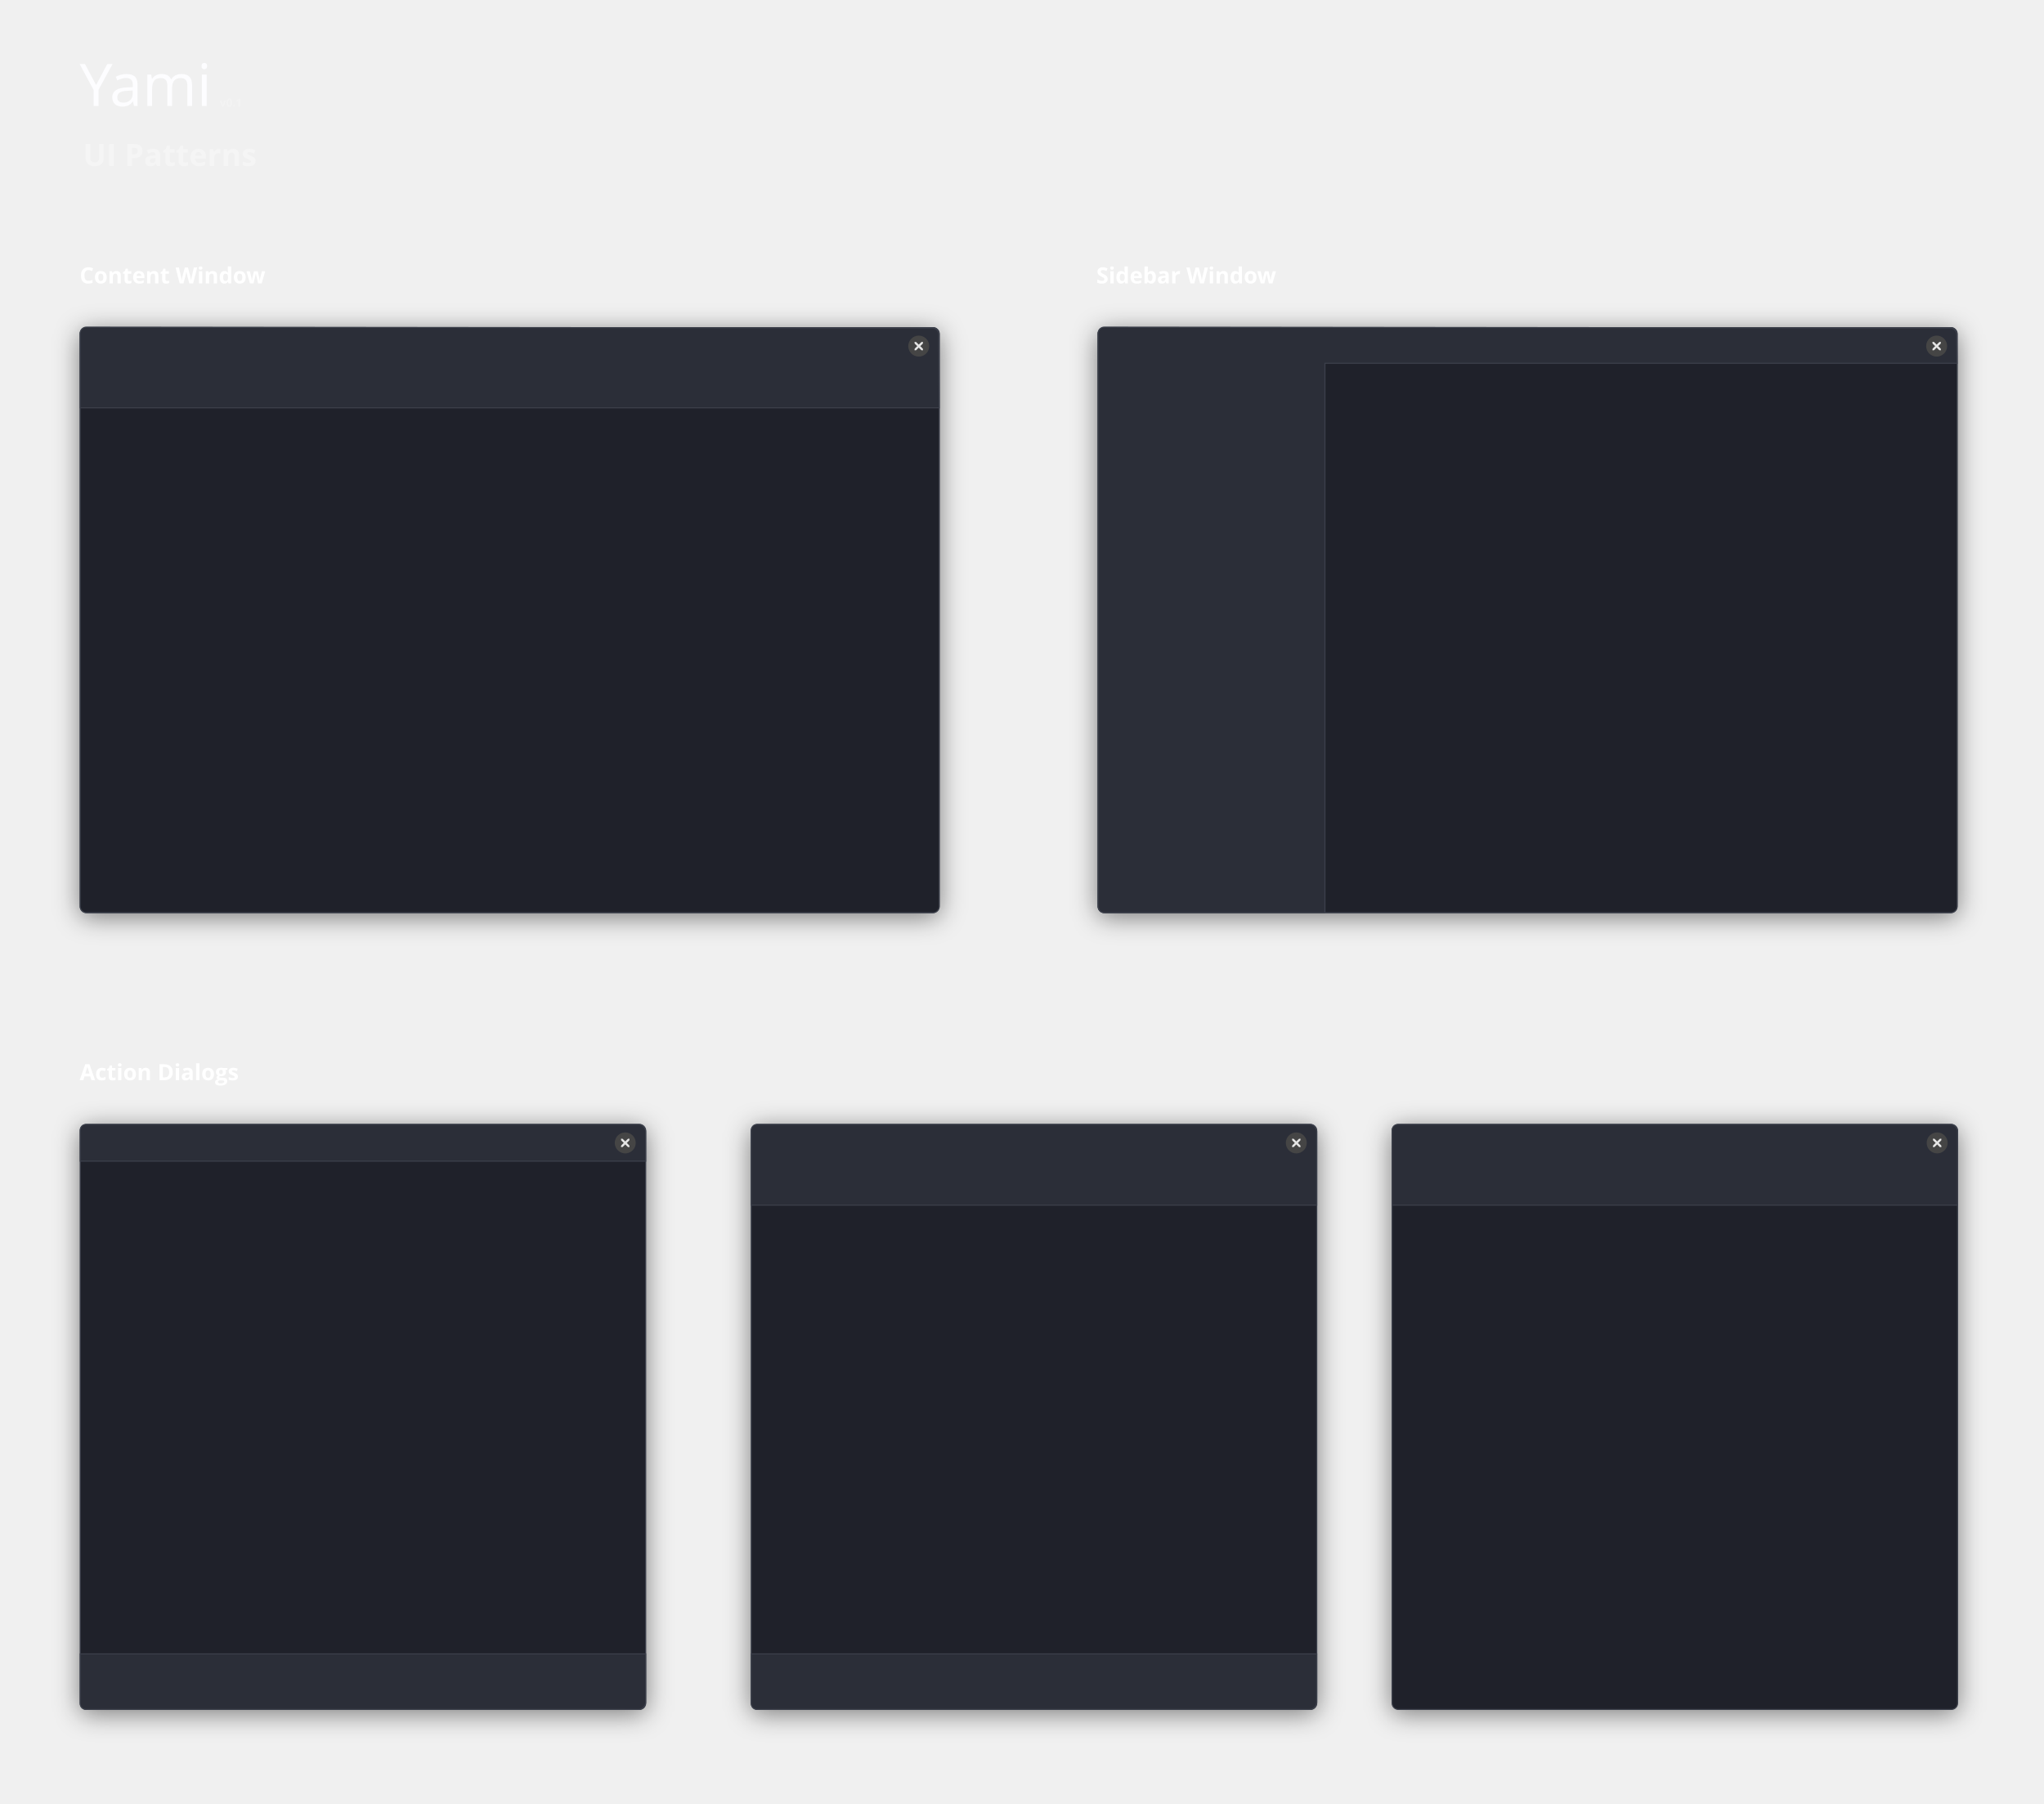
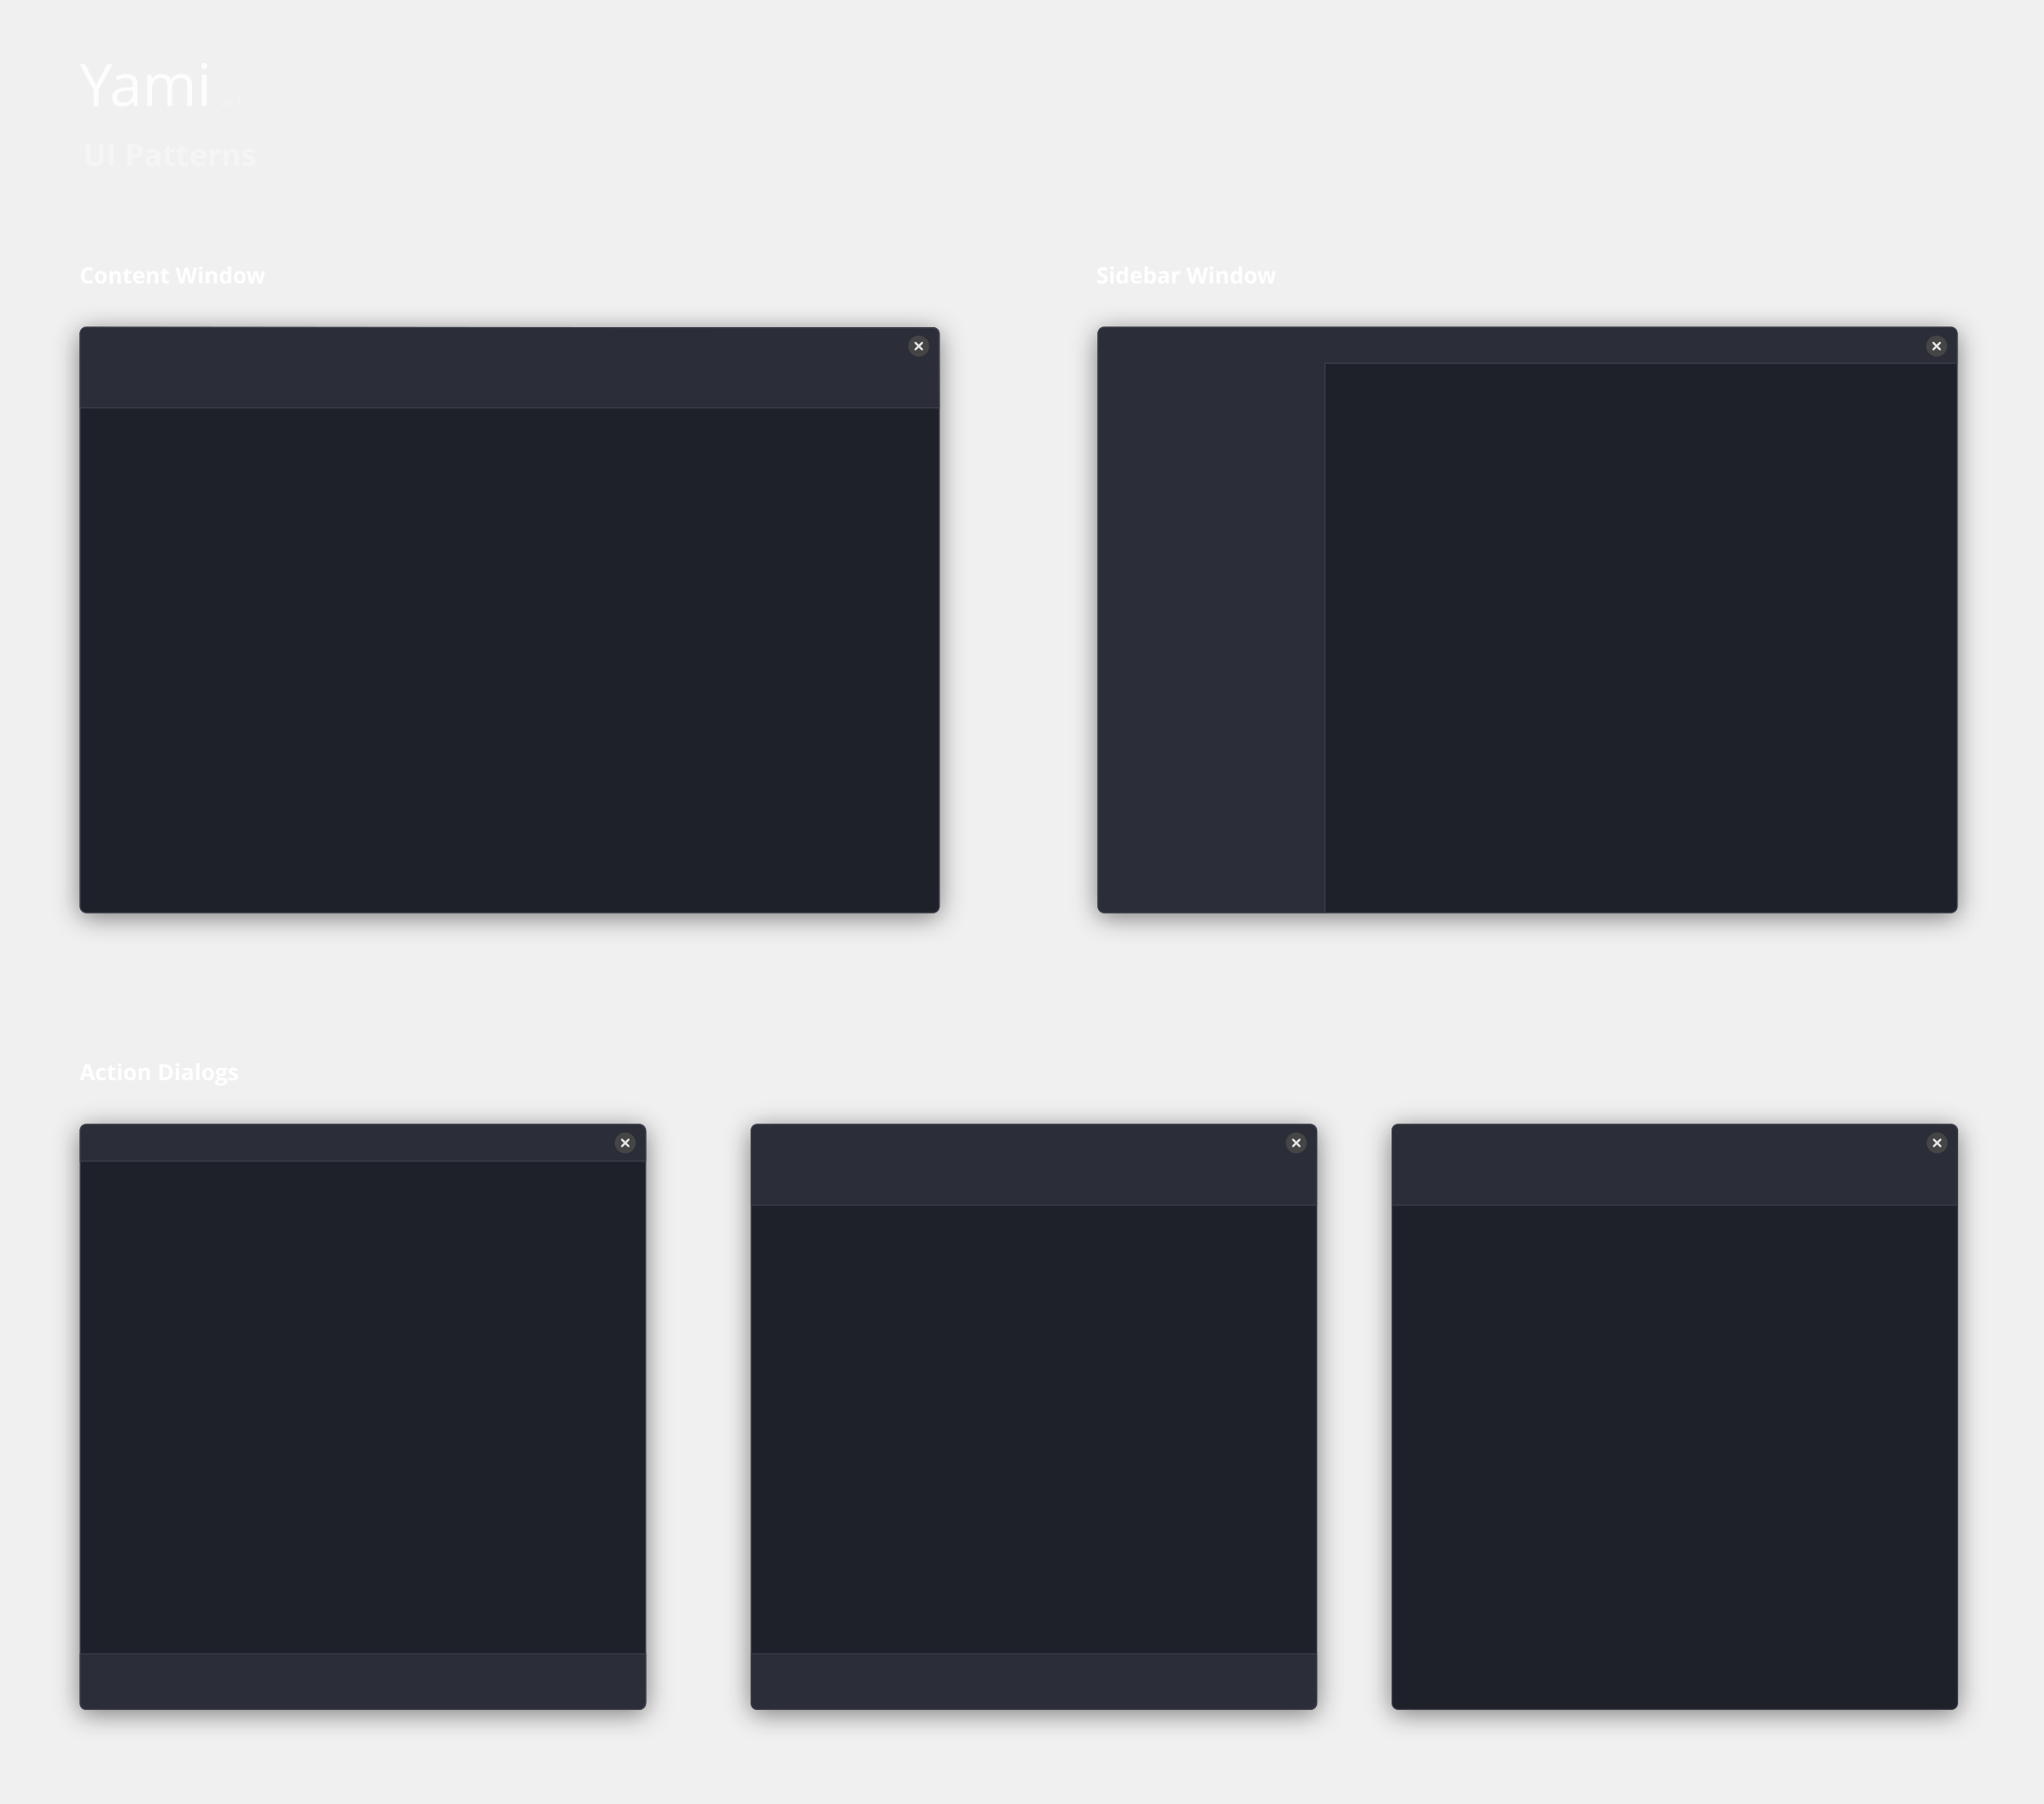
<svg xmlns="http://www.w3.org/2000/svg" xmlns:xlink="http://www.w3.org/1999/xlink" version="1.1" id="svg6328" viewBox="0 0 1950 1720" height="1720" width="1950">
  <defs id="defs6330">
    <clipPath clipPathUnits="userSpaceOnUse" id="clipPath2405">
      <path id="path2407" style="display:inline;fill:#f8f7f7;fill-opacity:1;stroke:#c1bab5;stroke-width:1;stroke-linecap:square;stroke-miterlimit:4;stroke-dasharray:none;stroke-dashoffset:0;stroke-opacity:1" d="M 80.5,-3631.138 H 899.5 v 470 a 12,12 135 0 1 -12,12 H 92.5 a 12,12 45 0 1 -12,-12 z" />
    </clipPath>
    <linearGradient xlink:href="#v" id="y" x1="45.999" y1="246.969" x2="64" y2="276" gradientUnits="userSpaceOnUse" gradientTransform="translate(0,-172)" />
    <linearGradient id="v">
      <stop offset="0" stop-color="#613583" id="stop553" />
      <stop offset="1" stop-color="#a347ba" id="stop555" />
    </linearGradient>
    <linearGradient xlink:href="#s-7" id="z" x1="82" y1="225.608" x2="64" y2="196" gradientUnits="userSpaceOnUse" gradientTransform="translate(0,-172)" />
    <linearGradient id="s-7">
      <stop offset="0" stop-color="#e5a50a" id="stop568" />
      <stop offset="1" stop-color="#f6d32d" id="stop570" />
    </linearGradient>
    <linearGradient xlink:href="#w" id="A" x1="45.999" y1="225.608" x2="28" y2="256.785" gradientUnits="userSpaceOnUse" gradientTransform="translate(0,-172)" />
    <linearGradient id="w">
      <stop offset="0" stop-color="#1a5fb4" id="stop548" />
      <stop offset="1" stop-color="#3584e4" id="stop550" />
    </linearGradient>
    <linearGradient xlink:href="#t" id="B" x1="82.001" y1="246.393" x2="100" y2="216" gradientUnits="userSpaceOnUse" gradientTransform="translate(0,-172)" />
    <linearGradient id="t">
      <stop offset="0" stop-color="#c64600" id="stop563" />
      <stop offset="1" stop-color="#ff7800" id="stop565" />
    </linearGradient>
    <linearGradient xlink:href="#x" id="C" x1="63.999" y1="215.215" x2="28" y2="215.216" gradientUnits="userSpaceOnUse" gradientTransform="translate(0,-172)" />
    <linearGradient id="x">
      <stop offset="0" stop-color="#26a269" id="stop573" />
      <stop offset="1" stop-color="#33d17a" id="stop575" />
    </linearGradient>
    <linearGradient xlink:href="#u" id="D" x1="64.499" y1="257.074" x2="100" y2="258" gradientUnits="userSpaceOnUse" gradientTransform="translate(0,-172)" />
    <linearGradient id="u">
      <stop offset="0" stop-color="#a51d2d" id="stop558" />
      <stop offset="1" stop-color="#e01b24" id="stop560" />
    </linearGradient>
    <filter id="a-31" height="1" width="1" x="0" y="0">
      <feColorMatrix in="SourceGraphic" type="matrix" values="0 0 0 0 1 0 0 0 0 1 0 0 0 0 1 0 0 0 1 0" id="feColorMatrix235487" />
    </filter>
    <mask id="b-7">
      <g filter="url(#a)" id="g235492" style="filter:url(#a-31)">
        <path d="M 0,0 H 16 V 16 H 0 Z" fill-opacity="0.3" id="path235490" />
      </g>
    </mask>
    <clipPath id="c-59">
      <path d="M 0,0 H 1024 V 800 H 0 Z" id="path235495" />
    </clipPath>
    <mask id="d-6">
      <g filter="url(#a)" id="g235500" style="filter:url(#a-31)">
        <path d="M 0,0 H 16 V 16 H 0 Z" fill-opacity="0.05" id="path235498" />
      </g>
    </mask>
    <clipPath id="e-2">
      <path d="M 0,0 H 1024 V 800 H 0 Z" id="path235503" />
    </clipPath>
    <mask id="f-1">
      <g filter="url(#a)" id="g235508" style="filter:url(#a-31)">
        <path d="M 0,0 H 16 V 16 H 0 Z" fill-opacity="0.05" id="path235506" />
      </g>
    </mask>
    <clipPath id="g-7">
      <path d="M 0,0 H 1024 V 800 H 0 Z" id="path235511" />
    </clipPath>
    <mask id="h-8">
      <g filter="url(#a)" id="g235516" style="filter:url(#a-31)">
        <path d="M 0,0 H 16 V 16 H 0 Z" fill-opacity="0.05" id="path235514" />
      </g>
    </mask>
    <clipPath id="i-57">
      <path d="M 0,0 H 1024 V 800 H 0 Z" id="path235519" />
    </clipPath>
    <mask id="j-41">
      <g filter="url(#a)" id="g235524" style="filter:url(#a-31)">
        <path d="M 0,0 H 16 V 16 H 0 Z" fill-opacity="0.05" id="path235522" />
      </g>
    </mask>
    <clipPath id="k-8">
      <path d="M 0,0 H 1024 V 800 H 0 Z" id="path235527" />
    </clipPath>
    <mask id="l-5">
      <g filter="url(#a)" id="g235532" style="filter:url(#a-31)">
        <path d="M 0,0 H 16 V 16 H 0 Z" fill-opacity="0.05" id="path235530" />
      </g>
    </mask>
    <clipPath id="m-9">
      <path d="M 0,0 H 1024 V 800 H 0 Z" id="path235535" />
    </clipPath>
    <mask id="n-7">
      <g filter="url(#a)" id="g235540" style="filter:url(#a-31)">
        <path d="M 0,0 H 16 V 16 H 0 Z" fill-opacity="0.05" id="path235538" />
      </g>
    </mask>
    <clipPath id="o-53">
      <path d="M 0,0 H 1024 V 800 H 0 Z" id="path235543" />
    </clipPath>
    <mask id="p-8">
      <g filter="url(#a)" id="g235548" style="filter:url(#a-31)">
        <path d="M 0,0 H 16 V 16 H 0 Z" fill-opacity="0.3" id="path235546" />
      </g>
    </mask>
    <clipPath id="q-8">
      <path d="M 0,0 H 1024 V 800 H 0 Z" id="path235551" />
    </clipPath>
    <mask id="r-3">
      <g filter="url(#a)" id="g235556" style="filter:url(#a-31)">
        <path d="M 0,0 H 16 V 16 H 0 Z" fill-opacity="0.5" id="path235554" />
      </g>
    </mask>
    <clipPath id="s-1">
      <path d="M 0,0 H 1024 V 800 H 0 Z" id="path235559" />
    </clipPath>
    <filter id="a-6" height="1" width="1" x="0" y="0">
      <feColorMatrix in="SourceGraphic" type="matrix" values="0 0 0 0 1 0 0 0 0 1 0 0 0 0 1 0 0 0 1 0" id="feColorMatrix474863" />
    </filter>
    <mask id="b-9">
      <g filter="url(#a)" id="g474868" style="filter:url(#a-6)">
        <path d="M 0,0 H 16 V 16 H 0 Z" fill-opacity="0.3" id="path474866" />
      </g>
    </mask>
    <clipPath id="c-2">
      <path d="M 0,0 H 1024 V 800 H 0 Z" id="path474871" />
    </clipPath>
    <mask id="d-2">
      <g filter="url(#a)" id="g474876" style="filter:url(#a-6)">
        <path d="M 0,0 H 16 V 16 H 0 Z" fill-opacity="0.05" id="path474874" />
      </g>
    </mask>
    <clipPath id="e-47">
      <path d="M 0,0 H 1024 V 800 H 0 Z" id="path474879" />
    </clipPath>
    <mask id="f-75">
      <g filter="url(#a)" id="g474884" style="filter:url(#a-6)">
        <path d="M 0,0 H 16 V 16 H 0 Z" fill-opacity="0.05" id="path474882" />
      </g>
    </mask>
    <clipPath id="g-4">
      <path d="M 0,0 H 1024 V 800 H 0 Z" id="path474887" />
    </clipPath>
    <mask id="h-81">
      <g filter="url(#a)" id="g474892" style="filter:url(#a-6)">
        <path d="M 0,0 H 16 V 16 H 0 Z" fill-opacity="0.05" id="path474890" />
      </g>
    </mask>
    <clipPath id="i-2">
      <path d="M 0,0 H 1024 V 800 H 0 Z" id="path474895" />
    </clipPath>
    <mask id="j-8">
      <g filter="url(#a)" id="g474900" style="filter:url(#a-6)">
        <path d="M 0,0 H 16 V 16 H 0 Z" fill-opacity="0.05" id="path474898" />
      </g>
    </mask>
    <clipPath id="k-93">
      <path d="M 0,0 H 1024 V 800 H 0 Z" id="path474903" />
    </clipPath>
    <mask id="l-68">
      <g filter="url(#a)" id="g474908" style="filter:url(#a-6)">
        <path d="M 0,0 H 16 V 16 H 0 Z" fill-opacity="0.05" id="path474906" />
      </g>
    </mask>
    <clipPath id="m-02">
      <path d="M 0,0 H 1024 V 800 H 0 Z" id="path474911" />
    </clipPath>
    <mask id="n-1">
      <g filter="url(#a)" id="g474916" style="filter:url(#a-6)">
        <path d="M 0,0 H 16 V 16 H 0 Z" fill-opacity="0.05" id="path474914" />
      </g>
    </mask>
    <clipPath id="o-0">
      <path d="M 0,0 H 1024 V 800 H 0 Z" id="path474919" />
    </clipPath>
    <mask id="p-5">
      <g filter="url(#a)" id="g474924" style="filter:url(#a-6)">
        <path d="M 0,0 H 16 V 16 H 0 Z" fill-opacity="0.3" id="path474922" />
      </g>
    </mask>
    <clipPath id="q-1">
      <path d="M 0,0 H 1024 V 800 H 0 Z" id="path474927" />
    </clipPath>
    <mask id="r-1">
      <g filter="url(#a)" id="g474932" style="filter:url(#a-6)">
        <path d="M 0,0 H 16 V 16 H 0 Z" fill-opacity="0.5" id="path474930" />
      </g>
    </mask>
    <clipPath id="s-0">
      <path d="M 0,0 H 1024 V 800 H 0 Z" id="path474935" />
    </clipPath>
    <filter style="color-interpolation-filters:sRGB" id="filter71344" x="-0.054" y="-0.053" width="1.109" height="1.112">
      <feFlood flood-opacity="0.486" flood-color="rgb(0,0,0)" result="flood" id="feFlood71334" />
      <feComposite in="flood" in2="SourceGraphic" operator="in" result="composite1" id="feComposite71336" />
      <feGaussianBlur in="composite1" stdDeviation="12" result="blur" id="feGaussianBlur71338" />
      <feOffset dx="0" dy="4" result="offset" id="feOffset71340" />
      <feComposite in="SourceGraphic" in2="offset" operator="over" result="composite2" id="feComposite71342" />
    </filter>
    <clipPath clipPathUnits="userSpaceOnUse" id="clipPath17426">
      <rect style="fill:#ffffff;fill-opacity:1;stroke:none" id="rect17428" width="623.091" height="524.005" x="170.835" y="-3732.231" />
    </clipPath>
  </defs>
  <g transform="translate(0,3767.638)" id="layer1">
    <filter id="a-9" height="1" width="1" x="0" y="0">
      <feColorMatrix in="SourceGraphic" type="matrix" values="0 0 0 0 1 0 0 0 0 1 0 0 0 0 1 0 0 0 1 0" id="feColorMatrix91148" />
    </filter>
    <mask id="b-3">
      <g filter="url(#a)" id="g91153" style="filter:url(#a-9)">
        <path d="M 0,0 H 16 V 16 H 0 Z" fill-opacity="0.3" id="path91151" />
      </g>
    </mask>
    <clipPath id="c-1">
      <path d="M 0,0 H 1024 V 800 H 0 Z" id="path91156" />
    </clipPath>
    <mask id="d-9">
      <g filter="url(#a)" id="g91161" style="filter:url(#a-9)">
        <path d="M 0,0 H 16 V 16 H 0 Z" fill-opacity="0.05" id="path91159" />
      </g>
    </mask>
    <clipPath id="e-4">
      <path d="M 0,0 H 1024 V 800 H 0 Z" id="path91164" />
    </clipPath>
    <mask id="f-7">
      <g filter="url(#a)" id="g91169" style="filter:url(#a-9)">
        <path d="M 0,0 H 16 V 16 H 0 Z" fill-opacity="0.05" id="path91167" />
      </g>
    </mask>
    <clipPath id="g-8">
      <path d="M 0,0 H 1024 V 800 H 0 Z" id="path91172" />
    </clipPath>
    <mask id="h-4">
      <g filter="url(#a)" id="g91177" style="filter:url(#a-9)">
        <path d="M 0,0 H 16 V 16 H 0 Z" fill-opacity="0.05" id="path91175" />
      </g>
    </mask>
    <clipPath id="i-5">
      <path d="M 0,0 H 1024 V 800 H 0 Z" id="path91180" />
    </clipPath>
    <mask id="j-0">
      <g filter="url(#a)" id="g91185" style="filter:url(#a-9)">
        <path d="M 0,0 H 16 V 16 H 0 Z" fill-opacity="0.05" id="path91183" />
      </g>
    </mask>
    <clipPath id="k-3">
      <path d="M 0,0 H 1024 V 800 H 0 Z" id="path91188" />
    </clipPath>
    <mask id="l-6">
      <g filter="url(#a)" id="g91193" style="filter:url(#a-9)">
        <path d="M 0,0 H 16 V 16 H 0 Z" fill-opacity="0.05" id="path91191" />
      </g>
    </mask>
    <clipPath id="m-1">
      <path d="M 0,0 H 1024 V 800 H 0 Z" id="path91196" />
    </clipPath>
    <mask id="n-0">
      <g filter="url(#a)" id="g91201" style="filter:url(#a-9)">
        <path d="M 0,0 H 16 V 16 H 0 Z" fill-opacity="0.05" id="path91199" />
      </g>
    </mask>
    <clipPath id="o-6">
      <path d="M 0,0 H 1024 V 800 H 0 Z" id="path91204" />
    </clipPath>
    <mask id="p-3">
      <g filter="url(#a)" id="g91209" style="filter:url(#a-9)">
        <path d="M 0,0 H 16 V 16 H 0 Z" fill-opacity="0.3" id="path91207" />
      </g>
    </mask>
    <clipPath id="q-2">
      <path d="M 0,0 H 1024 V 800 H 0 Z" id="path91212" />
    </clipPath>
    <mask id="r-0">
      <g filter="url(#a)" id="g91217" style="filter:url(#a-9)">
        <path d="M 0,0 H 16 V 16 H 0 Z" fill-opacity="0.5" id="path91215" />
      </g>
    </mask>
    <clipPath id="s-6">
      <path d="M 0,0 H 1024 V 800 H 0 Z" id="path91220" />
    </clipPath>
    <filter id="a-1" height="1" width="1" x="0" y="0">
      <feColorMatrix in="SourceGraphic" type="matrix" values="0 0 0 0 1 0 0 0 0 1 0 0 0 0 1 0 0 0 1 0" id="feColorMatrix91339" />
    </filter>
    <mask id="b-5">
      <g filter="url(#a)" id="g91344" style="filter:url(#a-1)">
        <path d="M 0,0 H 16 V 16 H 0 Z" fill-opacity="0.3" id="path91342" />
      </g>
    </mask>
    <clipPath id="c-5">
      <path d="M 0,0 H 1024 V 800 H 0 Z" id="path91347" />
    </clipPath>
    <mask id="d-4">
      <g filter="url(#a)" id="g91352" style="filter:url(#a-1)">
        <path d="M 0,0 H 16 V 16 H 0 Z" fill-opacity="0.05" id="path91350" />
      </g>
    </mask>
    <clipPath id="e-7">
      <path d="M 0,0 H 1024 V 800 H 0 Z" id="path91355" />
    </clipPath>
    <mask id="f-6">
      <g filter="url(#a)" id="g91360" style="filter:url(#a-1)">
        <path d="M 0,0 H 16 V 16 H 0 Z" fill-opacity="0.05" id="path91358" />
      </g>
    </mask>
    <clipPath id="g-5">
      <path d="M 0,0 H 1024 V 800 H 0 Z" id="path91363" />
    </clipPath>
    <mask id="h-6">
      <g filter="url(#a)" id="g91368" style="filter:url(#a-1)">
        <path d="M 0,0 H 16 V 16 H 0 Z" fill-opacity="0.05" id="path91366" />
      </g>
    </mask>
    <clipPath id="i-9">
      <path d="M 0,0 H 1024 V 800 H 0 Z" id="path91371" />
    </clipPath>
    <mask id="j-3">
      <g filter="url(#a)" id="g91376" style="filter:url(#a-1)">
        <path d="M 0,0 H 16 V 16 H 0 Z" fill-opacity="0.05" id="path91374" />
      </g>
    </mask>
    <clipPath id="k-7">
      <path d="M 0,0 H 1024 V 800 H 0 Z" id="path91379" />
    </clipPath>
    <mask id="l-4">
      <g filter="url(#a)" id="g91384" style="filter:url(#a-1)">
        <path d="M 0,0 H 16 V 16 H 0 Z" fill-opacity="0.05" id="path91382" />
      </g>
    </mask>
    <clipPath id="m-5">
      <path d="M 0,0 H 1024 V 800 H 0 Z" id="path91387" />
    </clipPath>
    <mask id="n-2">
      <g filter="url(#a)" id="g91392" style="filter:url(#a-1)">
        <path d="M 0,0 H 16 V 16 H 0 Z" fill-opacity="0.05" id="path91390" />
      </g>
    </mask>
    <clipPath id="o-5">
      <path d="M 0,0 H 1024 V 800 H 0 Z" id="path91395" />
    </clipPath>
    <mask id="p-4">
      <g filter="url(#a)" id="g91400" style="filter:url(#a-1)">
        <path d="M 0,0 H 16 V 16 H 0 Z" fill-opacity="0.3" id="path91398" />
      </g>
    </mask>
    <clipPath id="q-7">
      <path d="M 0,0 H 1024 V 800 H 0 Z" id="path91403" />
    </clipPath>
    <mask id="r-4">
      <g filter="url(#a)" id="g91408" style="filter:url(#a-1)">
        <path d="M 0,0 H 16 V 16 H 0 Z" fill-opacity="0.5" id="path91406" />
      </g>
    </mask>
    <clipPath id="s-4">
      <path d="M 0,0 H 1024 V 800 H 0 Z" id="path91411" />
    </clipPath>
    <filter id="a-3" height="1" width="1" x="0" y="0">
      <feColorMatrix in="SourceGraphic" type="matrix" values="0 0 0 0 1 0 0 0 0 1 0 0 0 0 1 0 0 0 1 0" id="feColorMatrix91524" />
    </filter>
    <mask id="b-0">
      <g filter="url(#a)" id="g91529" style="filter:url(#a-3)">
        <path d="M 0,0 H 16 V 16 H 0 Z" fill-opacity="0.3" id="path91527" />
      </g>
    </mask>
    <clipPath id="c-7">
      <path d="M 0,0 H 1024 V 800 H 0 Z" id="path91532" />
    </clipPath>
    <mask id="d-8">
      <g filter="url(#a)" id="g91537" style="filter:url(#a-3)">
        <path d="M 0,0 H 16 V 16 H 0 Z" fill-opacity="0.05" id="path91535" />
      </g>
    </mask>
    <clipPath id="e-6">
      <path d="M 0,0 H 1024 V 800 H 0 Z" id="path91540" />
    </clipPath>
    <mask id="f-8">
      <g filter="url(#a)" id="g91545" style="filter:url(#a-3)">
        <path d="M 0,0 H 16 V 16 H 0 Z" fill-opacity="0.05" id="path91543" />
      </g>
    </mask>
    <clipPath id="g-84">
      <path d="M 0,0 H 1024 V 800 H 0 Z" id="path91548" />
    </clipPath>
    <mask id="h-3">
      <g filter="url(#a)" id="g91553" style="filter:url(#a-3)">
        <path d="M 0,0 H 16 V 16 H 0 Z" fill-opacity="0.05" id="path91551" />
      </g>
    </mask>
    <clipPath id="i-1">
      <path d="M 0,0 H 1024 V 800 H 0 Z" id="path91556" />
    </clipPath>
    <mask id="j-4">
      <g filter="url(#a)" id="g91561" style="filter:url(#a-3)">
        <path d="M 0,0 H 16 V 16 H 0 Z" fill-opacity="0.05" id="path91559" />
      </g>
    </mask>
    <clipPath id="k-9">
      <path d="M 0,0 H 1024 V 800 H 0 Z" id="path91564" />
    </clipPath>
    <mask id="l-2">
      <g filter="url(#a)" id="g91569" style="filter:url(#a-3)">
        <path d="M 0,0 H 16 V 16 H 0 Z" fill-opacity="0.05" id="path91567" />
      </g>
    </mask>
    <clipPath id="m-0">
      <path d="M 0,0 H 1024 V 800 H 0 Z" id="path91572" />
    </clipPath>
    <mask id="n-6">
      <g filter="url(#a)" id="g91577" style="filter:url(#a-3)">
        <path d="M 0,0 H 16 V 16 H 0 Z" fill-opacity="0.05" id="path91575" />
      </g>
    </mask>
    <clipPath id="o-8">
      <path d="M 0,0 H 1024 V 800 H 0 Z" id="path91580" />
    </clipPath>
    <mask id="p-9">
      <g filter="url(#a)" id="g91585" style="filter:url(#a-3)">
        <path d="M 0,0 H 16 V 16 H 0 Z" fill-opacity="0.3" id="path91583" />
      </g>
    </mask>
    <clipPath id="q-26">
      <path d="M 0,0 H 1024 V 800 H 0 Z" id="path91588" />
    </clipPath>
    <mask id="r-6">
      <g filter="url(#a)" id="g91593" style="filter:url(#a-3)">
        <path d="M 0,0 H 16 V 16 H 0 Z" fill-opacity="0.5" id="path91591" />
      </g>
    </mask>
    <clipPath id="s-49">
      <path d="M 0,0 H 1024 V 800 H 0 Z" id="path91596" />
    </clipPath>
    <g id="g84193" transform="translate(-52.40943,248.1247)">
      <rect style="fill:#1f212a;fill-opacity:1;stroke:#3c404b;stroke-opacity:1;filter:url(#filter71344)" id="rect84177" width="819.5" height="558.02" x="1100" y="-3703.282" rx="6" ry="6" />
      <rect style="fill:#1f212a;fill-opacity:1;stroke:#3c404b;stroke-opacity:1" id="rect84179" width="819.5" height="558.02" x="1100" y="-3703.282" rx="6" ry="6" />
-       <path id="path84181" style="fill:#2b2e38;stroke:#3c404b" d="m 1106,-3703.782 807.117,0.861 c 3.324,0 5.983,2.676 6,6 l 0.366,27.654 h -603.074 v 524.005 h -209.507 c -4.892,0 -6.902,-2.631 -6.902,-7.292 l 10e-5,-545.228 c 0,-3.324 2.676,-6.003 6,-6 z" />
+       <path id="path84181" style="fill:#2b2e38;stroke:#3c404b" d="m 1106,-3703.782 h 807.495 c 3.324,0 6.001,2.676 6,6 l -0.012,28.519 h -603.074 v 524.005 h -209.507 c -4.892,0 -6.902,-2.631 -6.902,-7.292 l 10e-5,-545.228 c 0,-3.324 2.676,-6.003 6,-6 z" />
      <g id="g84191" transform="translate(1026,-36)">
        <circle style="fill:#454545;fill-opacity:1;stroke:none;stroke-width:2.287;stroke-opacity:1" id="circle84183" cx="874" cy="-3649.645" r="10" />
        <g style="display:inline;fill:#888a85" transform="translate(806.0017,-4175.645)" id="g84189">
          <g transform="translate(19,-242)" id="g84187" style="display:inline;fill:#888a85">
            <path d="m 45,764 h 1 c 0.01,-1.2e-4 0.021,-4.6e-4 0.031,0 0.255,0.011 0.51,0.129 0.688,0.312 L 49,766.594 51.312,764.312 C 51.578,764.082 51.759,764.007 52,764 h 1 v 1 c 0,0.286 -0.034,0.551 -0.25,0.75 l -2.281,2.281 2.25,2.25 C 52.907,770.469 53,770.735 53,771 v 1 h -1 c -0.265,-10e-6 -0.531,-0.093 -0.719,-0.281 L 49,769.438 46.719,771.719 C 46.531,771.907 46.265,772 46,772 h -1 v -1 c -3e-6,-0.265 0.093,-0.531 0.281,-0.719 l 2.281,-2.25 L 45.281,765.75 C 45.071,765.555 44.978,765.281 45,765 Z" id="path84185" style="color:#bebebe;font-style:normal;font-variant:normal;font-weight:normal;font-stretch:normal;font-size:medium;line-height:normal;font-family:'Andale Mono';-inkscape-font-specification:'Andale Mono';text-indent:0;text-align:start;text-decoration:none;text-decoration-line:none;letter-spacing:normal;word-spacing:normal;text-transform:none;writing-mode:lr-tb;direction:ltr;text-anchor:start;display:inline;overflow:visible;visibility:visible;fill:#e5e5e5;fill-opacity:1;fill-rule:nonzero;stroke:none;stroke-width:1.781;marker:none;enable-background:new" />
          </g>
        </g>
      </g>
    </g>
    <g id="g66908" transform="translate(-1023.5,248.1249)">
      <rect style="fill:#1f212a;fill-opacity:1;stroke:#3c404b;stroke-opacity:1;filter:url(#filter71344)" id="rect70885" width="819.5" height="558.02" x="1100" y="-3703.282" rx="6" ry="6" />
      <rect style="fill:#1f212a;fill-opacity:1;stroke:#3c404b;stroke-opacity:1" id="rect66910" width="819.5" height="558.02" x="1100" y="-3703.282" rx="6" ry="6" />
      <path id="rect68416" style="fill:#2b2e38;stroke:#3c404b" d="m 1106,-3703.782 807.117,0.861 c 3.324,0 5.983,2.676 6,6 l 0.366,70.159 h -819.483 l 10e-5,-71.02 c 0,-3.324 2.676,-6.003 6,-6 z" />
      <g id="g129561" transform="translate(1026,-36)">
        <circle style="fill:#454545;fill-opacity:1;stroke:none;stroke-width:2.287;stroke-opacity:1" id="path125209" cx="874" cy="-3649.645" r="10" />
        <g style="display:inline;fill:#888a85" transform="translate(806.0017,-4175.645)" id="g4647">
          <g transform="translate(19,-242)" id="g4645" style="display:inline;fill:#888a85">
            <path d="m 45,764 h 1 c 0.01,-1.2e-4 0.021,-4.6e-4 0.031,0 0.255,0.011 0.51,0.129 0.688,0.312 L 49,766.594 51.312,764.312 C 51.578,764.082 51.759,764.007 52,764 h 1 v 1 c 0,0.286 -0.034,0.551 -0.25,0.75 l -2.281,2.281 2.25,2.25 C 52.907,770.469 53,770.735 53,771 v 1 h -1 c -0.265,-10e-6 -0.531,-0.093 -0.719,-0.281 L 49,769.438 46.719,771.719 C 46.531,771.907 46.265,772 46,772 h -1 v -1 c -3e-6,-0.265 0.093,-0.531 0.281,-0.719 l 2.281,-2.25 L 45.281,765.75 C 45.071,765.555 44.978,765.281 45,765 Z" id="path4643" style="color:#bebebe;font-style:normal;font-variant:normal;font-weight:normal;font-stretch:normal;font-size:medium;line-height:normal;font-family:'Andale Mono';-inkscape-font-specification:'Andale Mono';text-indent:0;text-align:start;text-decoration:none;text-decoration-line:none;letter-spacing:normal;word-spacing:normal;text-transform:none;writing-mode:lr-tb;direction:ltr;text-anchor:start;display:inline;overflow:visible;visibility:visible;fill:#e5e5e5;fill-opacity:1;fill-rule:nonzero;stroke:none;stroke-width:1.781;marker:none;enable-background:new" />
          </g>
        </g>
      </g>
    </g>
    <text xml:space="preserve" style="font-style:normal;font-variant:normal;font-weight:bold;font-stretch:normal;font-size:21.333px;line-height:0.8;font-family:'Open Sans';-inkscape-font-specification:'Open Sans, Bold';font-variant-ligatures:normal;font-variant-caps:normal;font-variant-numeric:normal;font-variant-east-asian:normal;text-align:center;text-anchor:middle;fill:#ffffff;stroke:none" x="76" y="-3497.304" id="text64130">
      <tspan id="tspan64128" x="76" y="-3497.304" style="font-style:normal;font-variant:normal;font-weight:bold;font-stretch:normal;font-size:21.333px;font-family:'Open Sans';-inkscape-font-specification:'Open Sans, Bold';font-variant-ligatures:normal;font-variant-caps:normal;font-variant-numeric:normal;font-variant-east-asian:normal;text-align:start;text-anchor:start;stroke:none">Content Window</tspan>
    </text>
    <text xml:space="preserve" style="font-style:normal;font-variant:normal;font-weight:bold;font-stretch:normal;font-size:29.333px;line-height:125%;font-family:'Open Sans';-inkscape-font-specification:'Open Sans, Bold';font-variant-ligatures:normal;font-variant-caps:normal;font-variant-numeric:normal;font-variant-east-asian:normal;text-align:start;letter-spacing:0px;word-spacing:0px;writing-mode:lr-tb;text-anchor:start;display:inline;fill:#ffffff;fill-opacity:0.323;stroke:none" x="79.296" y="-3609.351" id="text47630">
      <tspan id="tspan47632" x="79.296" y="-3609.351">UI Patterns</tspan>
    </text>
    <text id="text47634" y="-3666.54" x="76" style="font-style:normal;font-variant:normal;font-weight:normal;font-stretch:normal;font-size:56px;line-height:125%;font-family:'Open Sans';-inkscape-font-specification:'Open Sans, Normal';font-variant-ligatures:normal;font-variant-caps:normal;font-variant-numeric:normal;font-variant-east-asian:normal;text-align:start;letter-spacing:0px;word-spacing:0px;writing-mode:lr-tb;text-anchor:start;display:inline;fill:#fdfdff;fill-opacity:1;stroke:none;stroke-width:2.303" xml:space="preserve">
      <tspan y="-3666.54" x="76" id="tspan47636" style="font-style:normal;font-variant:normal;font-weight:normal;font-stretch:normal;font-size:56px;font-family:'Open Sans';-inkscape-font-specification:'Open Sans, Normal';font-variant-ligatures:normal;font-variant-caps:normal;font-variant-numeric:normal;font-variant-east-asian:normal;fill:#fdfdff;fill-opacity:1;stroke-width:2.303">Yami</tspan>
    </text>
    <text xml:space="preserve" style="font-style:normal;font-variant:normal;font-weight:bold;font-stretch:normal;font-size:10.667px;line-height:0.8;font-family:'Open Sans';-inkscape-font-specification:'Open Sans, Bold';font-variant-ligatures:normal;font-variant-caps:normal;font-variant-numeric:normal;font-variant-east-asian:normal;text-align:end;text-anchor:end;display:inline;fill:#fffdfb;fill-opacity:0.179;stroke:none;stroke-width:5;stroke-linecap:round;stroke-dasharray:none;stroke-opacity:1" x="209.598" y="-3665.993" id="text25681">
      <tspan id="tspan25679" x="209.598" y="-3665.993" style="text-align:start;text-anchor:start;fill:#fffdfb;fill-opacity:0.179">v0.1</tspan>
    </text>
    <text xml:space="preserve" style="font-style:normal;font-variant:normal;font-weight:bold;font-stretch:normal;font-size:21.333px;line-height:0.8;font-family:'Open Sans';-inkscape-font-specification:'Open Sans, Bold';font-variant-ligatures:normal;font-variant-caps:normal;font-variant-numeric:normal;font-variant-east-asian:normal;text-align:center;text-anchor:middle;fill:#ffffff;stroke:none" x="1045.851" y="-3497.304" id="text1016">
      <tspan id="tspan1014" x="1045.851" y="-3497.304" style="font-style:normal;font-variant:normal;font-weight:bold;font-stretch:normal;font-size:21.333px;font-family:'Open Sans';-inkscape-font-specification:'Open Sans, Bold';font-variant-ligatures:normal;font-variant-caps:normal;font-variant-numeric:normal;font-variant-east-asian:normal;text-align:start;text-anchor:start;stroke:none">Sidebar Window</tspan>
    </text>
    <text xml:space="preserve" style="font-style:normal;font-variant:normal;font-weight:bold;font-stretch:normal;font-size:21.333px;line-height:0.8;font-family:'Open Sans';-inkscape-font-specification:'Open Sans, Bold';font-variant-ligatures:normal;font-variant-caps:normal;font-variant-numeric:normal;font-variant-east-asian:normal;text-align:center;text-anchor:middle;fill:#ffffff;stroke:none" x="76" y="-2737.304" id="text1198">
      <tspan id="tspan1196" x="76" y="-2737.304" style="font-style:normal;font-variant:normal;font-weight:bold;font-stretch:normal;font-size:21.333px;font-family:'Open Sans';-inkscape-font-specification:'Open Sans, Bold';font-variant-ligatures:normal;font-variant-caps:normal;font-variant-numeric:normal;font-variant-east-asian:normal;text-align:start;text-anchor:start;stroke:none">Action Dialogs</tspan>
    </text>
    <g id="g1216" transform="translate(-1303.5,1008.125)">
      <rect style="fill:#1f212a;fill-opacity:1;stroke:#3c404b;stroke-opacity:1;filter:url(#filter71344)" id="rect1200" width="539.5" height="558.02" x="1380" y="-3703.282" rx="6" ry="6" />
      <path id="rect68416-9" style="fill:#2b2e38;stroke:#3c404b" d="m 1386,-3703.282 527.117,-5e-4 c 3.324,0 6.383,3.537 6.383,6.861 v 28.159 h -539.5 l 10e-5,-29.02 c 0,-3.324 2.02,-6 6,-6 z" />
      <g id="g1214" transform="translate(1026,-36)">
        <circle style="fill:#454545;fill-opacity:1;stroke:none;stroke-width:2.287;stroke-opacity:1" id="circle1206" cx="874" cy="-3649.645" r="10" />
        <g style="display:inline;fill:#888a85" transform="translate(806.0017,-4175.645)" id="g1212">
          <g transform="translate(19,-242)" id="g1210" style="display:inline;fill:#888a85">
            <path d="m 45,764 h 1 c 0.01,-1.2e-4 0.021,-4.6e-4 0.031,0 0.255,0.011 0.51,0.129 0.688,0.312 L 49,766.594 51.312,764.312 C 51.578,764.082 51.759,764.007 52,764 h 1 v 1 c 0,0.286 -0.034,0.551 -0.25,0.75 l -2.281,2.281 2.25,2.25 C 52.907,770.469 53,770.735 53,771 v 1 h -1 c -0.265,-10e-6 -0.531,-0.093 -0.719,-0.281 L 49,769.438 46.719,771.719 C 46.531,771.907 46.265,772 46,772 h -1 v -1 c -3e-6,-0.265 0.093,-0.531 0.281,-0.719 l 2.281,-2.25 L 45.281,765.75 C 45.071,765.555 44.978,765.281 45,765 Z" id="path1208" style="color:#bebebe;font-style:normal;font-variant:normal;font-weight:normal;font-stretch:normal;font-size:medium;line-height:normal;font-family:'Andale Mono';-inkscape-font-specification:'Andale Mono';text-indent:0;text-align:start;text-decoration:none;text-decoration-line:none;letter-spacing:normal;word-spacing:normal;text-transform:none;writing-mode:lr-tb;direction:ltr;text-anchor:start;display:inline;overflow:visible;visibility:visible;fill:#e5e5e5;fill-opacity:1;fill-rule:nonzero;stroke:none;stroke-width:1.781;marker:none;enable-background:new" />
          </g>
        </g>
      </g>
      <path id="path2521" style="fill:#2b2e38;stroke:#3c404b" d="m 1386,-3145.262 527.117,5e-4 c 3.324,0 6.383,-3.537 6.383,-6.861 v -46.159 h -539.5 l 10e-5,47.02 c 0,3.324 2.02,6 6,6 z" />
    </g>
    <g id="g15037" transform="translate(-663.31,1008.125)">
      <rect style="fill:#1f212a;fill-opacity:1;stroke:#3c404b;stroke-opacity:1;filter:url(#filter71344)" id="rect15021" width="539.5" height="558.02" x="1380" y="-3703.282" rx="6" ry="6" />
      <path id="path15023" style="fill:#2b2e38;stroke:#3c404b" d="m 1386,-3703.282 527.117,-5e-4 c 3.324,0 6.383,3.537 6.383,6.861 v 70.159 h -539.5 l 10e-5,-71.02 c 0,-3.324 2.02,-6 6,-6 z" />
      <g id="g15033" transform="translate(1026,-36)">
        <circle style="fill:#454545;fill-opacity:1;stroke:none;stroke-width:2.287;stroke-opacity:1" id="circle15025" cx="874" cy="-3649.645" r="10" />
        <g style="display:inline;fill:#888a85" transform="translate(806.0017,-4175.645)" id="g15031">
          <g transform="translate(19,-242)" id="g15029" style="display:inline;fill:#888a85">
            <path d="m 45,764 h 1 c 0.01,-1.2e-4 0.021,-4.6e-4 0.031,0 0.255,0.011 0.51,0.129 0.688,0.312 L 49,766.594 51.312,764.312 C 51.578,764.082 51.759,764.007 52,764 h 1 v 1 c 0,0.286 -0.034,0.551 -0.25,0.75 l -2.281,2.281 2.25,2.25 C 52.907,770.469 53,770.735 53,771 v 1 h -1 c -0.265,-10e-6 -0.531,-0.093 -0.719,-0.281 L 49,769.438 46.719,771.719 C 46.531,771.907 46.265,772 46,772 h -1 v -1 c -3e-6,-0.265 0.093,-0.531 0.281,-0.719 l 2.281,-2.25 L 45.281,765.75 C 45.071,765.555 44.978,765.281 45,765 Z" id="path15027" style="color:#bebebe;font-style:normal;font-variant:normal;font-weight:normal;font-stretch:normal;font-size:medium;line-height:normal;font-family:'Andale Mono';-inkscape-font-specification:'Andale Mono';text-indent:0;text-align:start;text-decoration:none;text-decoration-line:none;letter-spacing:normal;word-spacing:normal;text-transform:none;writing-mode:lr-tb;direction:ltr;text-anchor:start;display:inline;overflow:visible;visibility:visible;fill:#e5e5e5;fill-opacity:1;fill-rule:nonzero;stroke:none;stroke-width:1.781;marker:none;enable-background:new" />
          </g>
        </g>
      </g>
      <path id="path15035" style="fill:#2b2e38;stroke:#3c404b" d="m 1386,-3145.262 527.117,5e-4 c 3.324,0 6.383,-3.537 6.383,-6.861 v -46.159 h -539.5 l 10e-5,47.02 c 0,3.324 2.02,6 6,6 z" />
    </g>
    <g id="g17705" transform="translate(-51.9198,1008.125)">
      <rect style="fill:#1f212a;fill-opacity:1;stroke:#3c404b;stroke-opacity:1;filter:url(#filter71344)" id="rect17689" width="539.5" height="558.02" x="1380" y="-3703.282" rx="6" ry="6" />
      <path id="path17691" style="fill:#2b2e38;stroke:#3c404b" d="m 1386,-3703.282 527.117,-5e-4 c 3.324,0 6.383,3.537 6.383,6.861 v 70.159 h -539.5 l 10e-5,-71.02 c 0,-3.324 2.02,-6 6,-6 z" />
      <g id="g17701" transform="translate(1026,-36)">
        <circle style="fill:#454545;fill-opacity:1;stroke:none;stroke-width:2.287;stroke-opacity:1" id="circle17693" cx="874" cy="-3649.645" r="10" />
        <g style="display:inline;fill:#888a85" transform="translate(806.0017,-4175.645)" id="g17699">
          <g transform="translate(19,-242)" id="g17697" style="display:inline;fill:#888a85">
            <path d="m 45,764 h 1 c 0.01,-1.2e-4 0.021,-4.6e-4 0.031,0 0.255,0.011 0.51,0.129 0.688,0.312 L 49,766.594 51.312,764.312 C 51.578,764.082 51.759,764.007 52,764 h 1 v 1 c 0,0.286 -0.034,0.551 -0.25,0.75 l -2.281,2.281 2.25,2.25 C 52.907,770.469 53,770.735 53,771 v 1 h -1 c -0.265,-10e-6 -0.531,-0.093 -0.719,-0.281 L 49,769.438 46.719,771.719 C 46.531,771.907 46.265,772 46,772 h -1 v -1 c -3e-6,-0.265 0.093,-0.531 0.281,-0.719 l 2.281,-2.25 L 45.281,765.75 C 45.071,765.555 44.978,765.281 45,765 Z" id="path17695" style="color:#bebebe;font-style:normal;font-variant:normal;font-weight:normal;font-stretch:normal;font-size:medium;line-height:normal;font-family:'Andale Mono';-inkscape-font-specification:'Andale Mono';text-indent:0;text-align:start;text-decoration:none;text-decoration-line:none;letter-spacing:normal;word-spacing:normal;text-transform:none;writing-mode:lr-tb;direction:ltr;text-anchor:start;display:inline;overflow:visible;visibility:visible;fill:#e5e5e5;fill-opacity:1;fill-rule:nonzero;stroke:none;stroke-width:1.781;marker:none;enable-background:new" />
          </g>
        </g>
      </g>
    </g>
  </g>
</svg>
